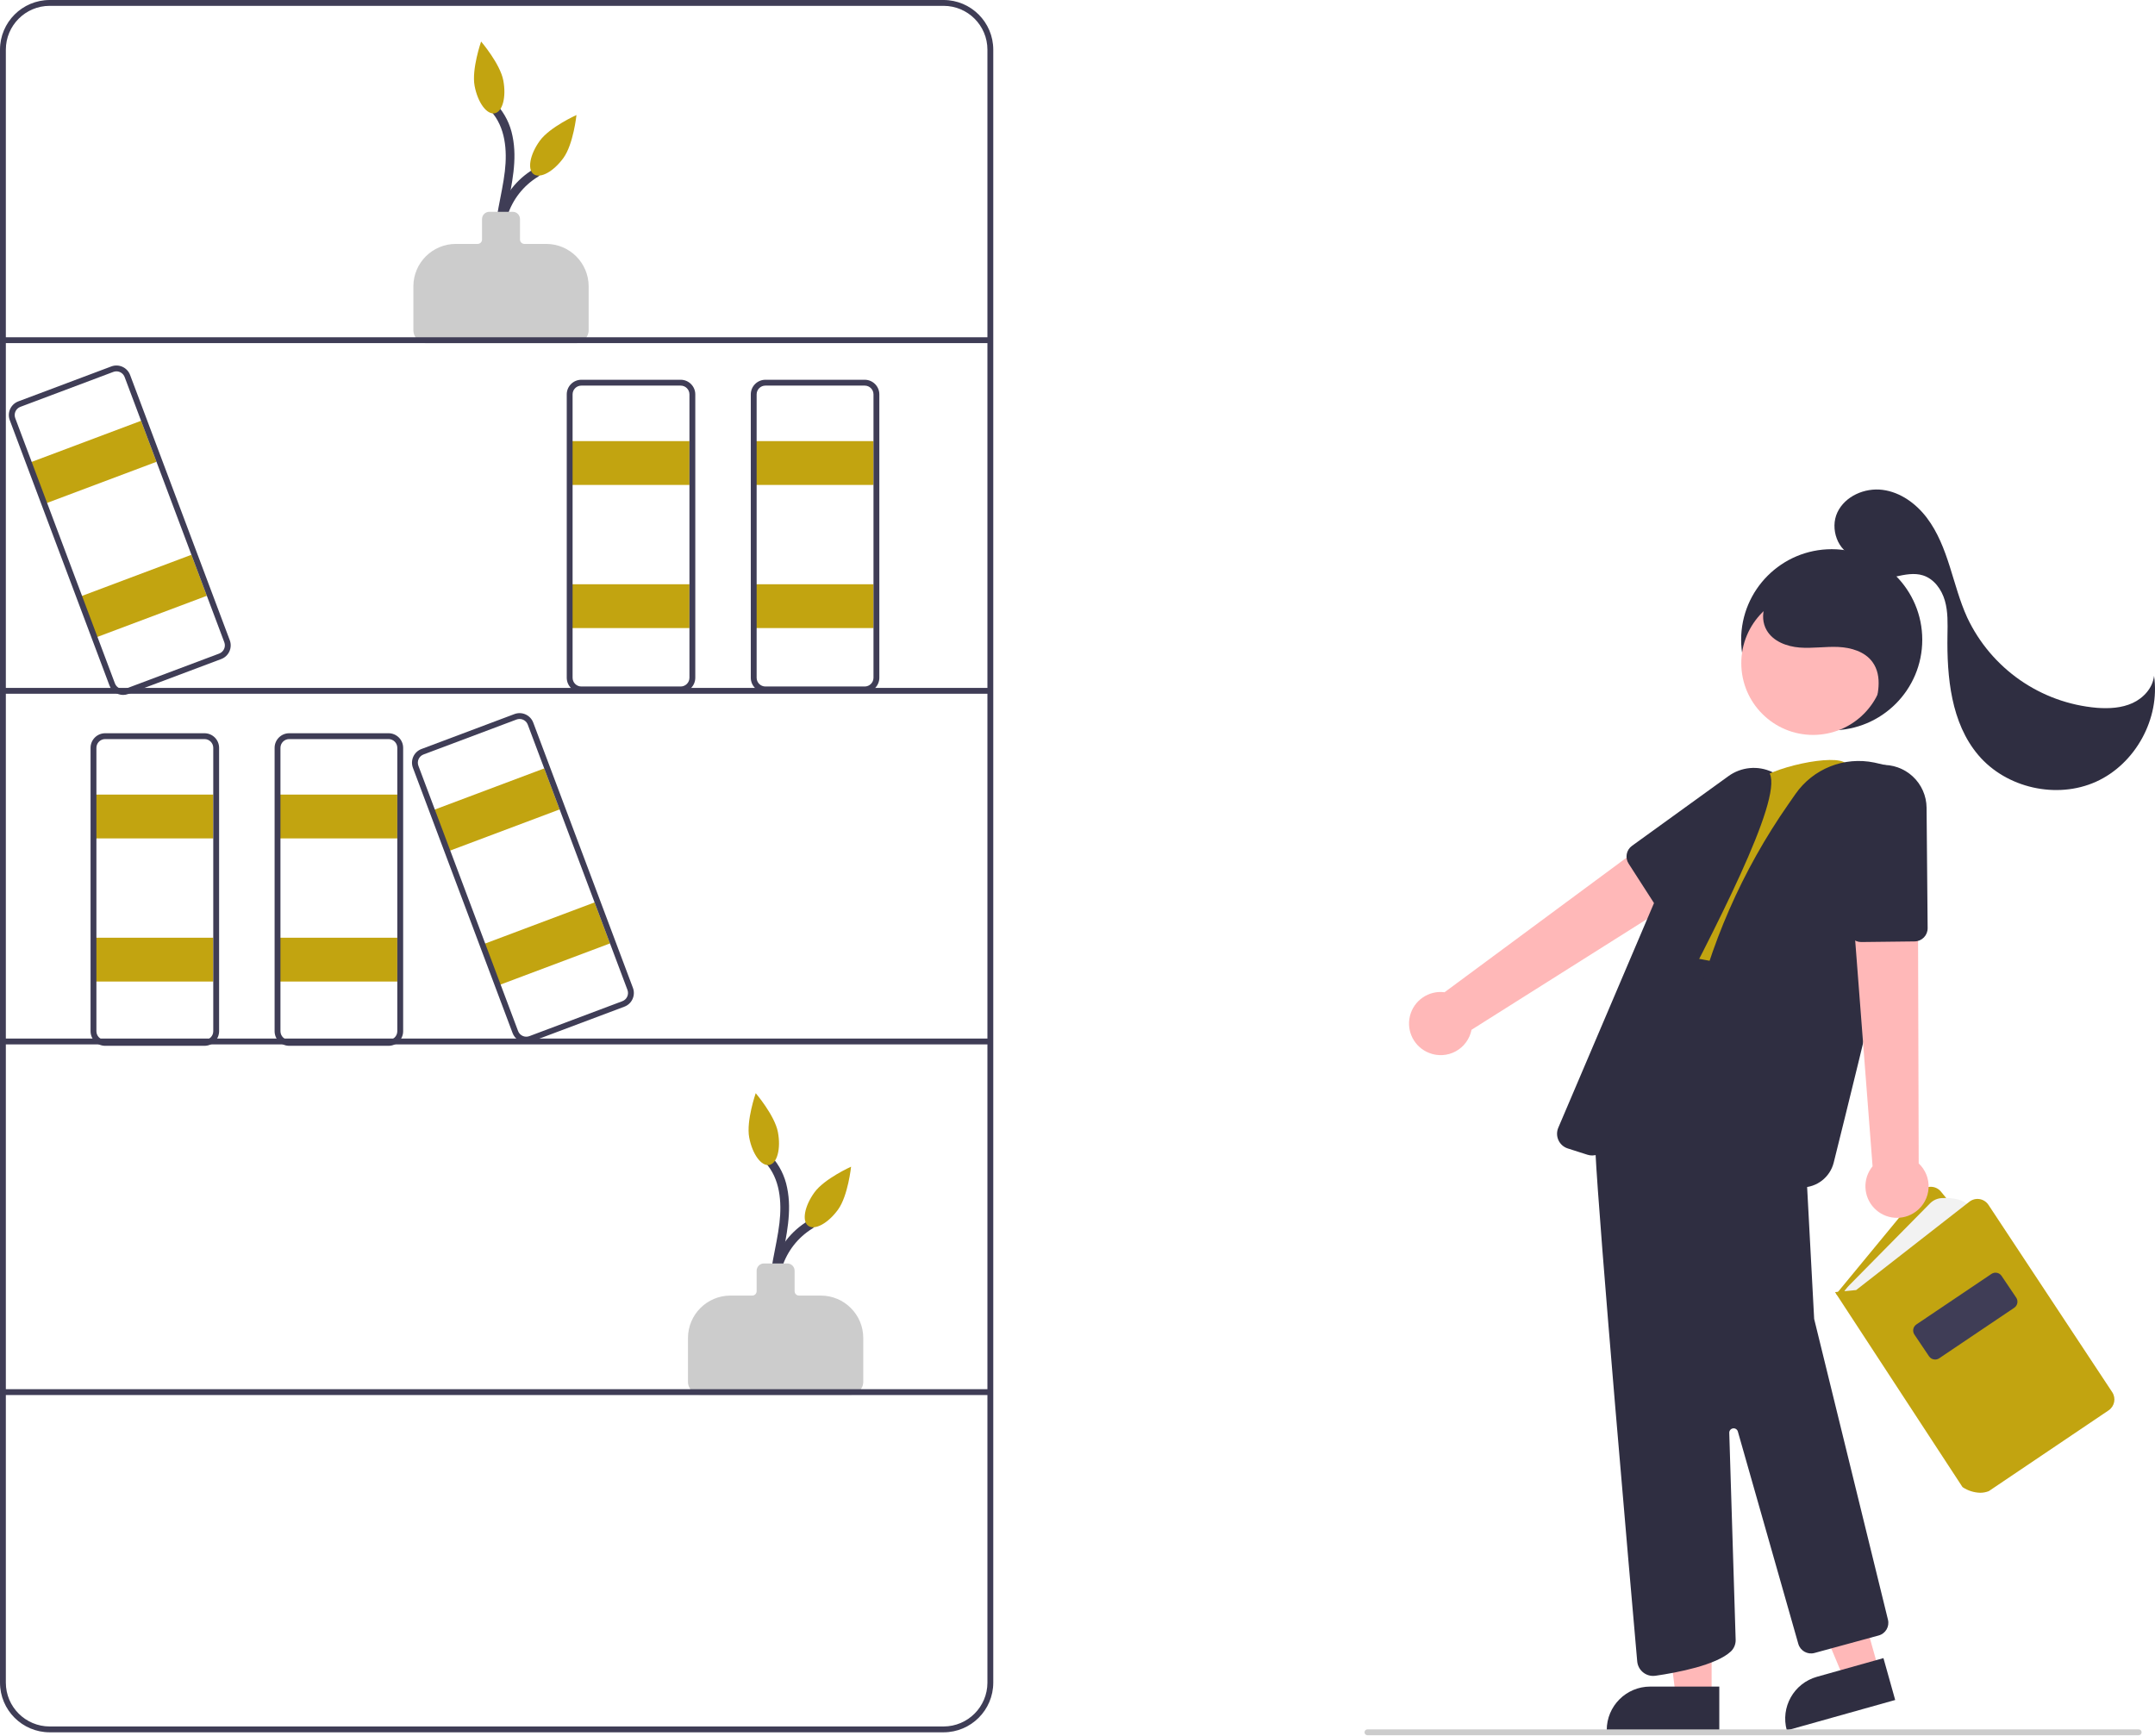
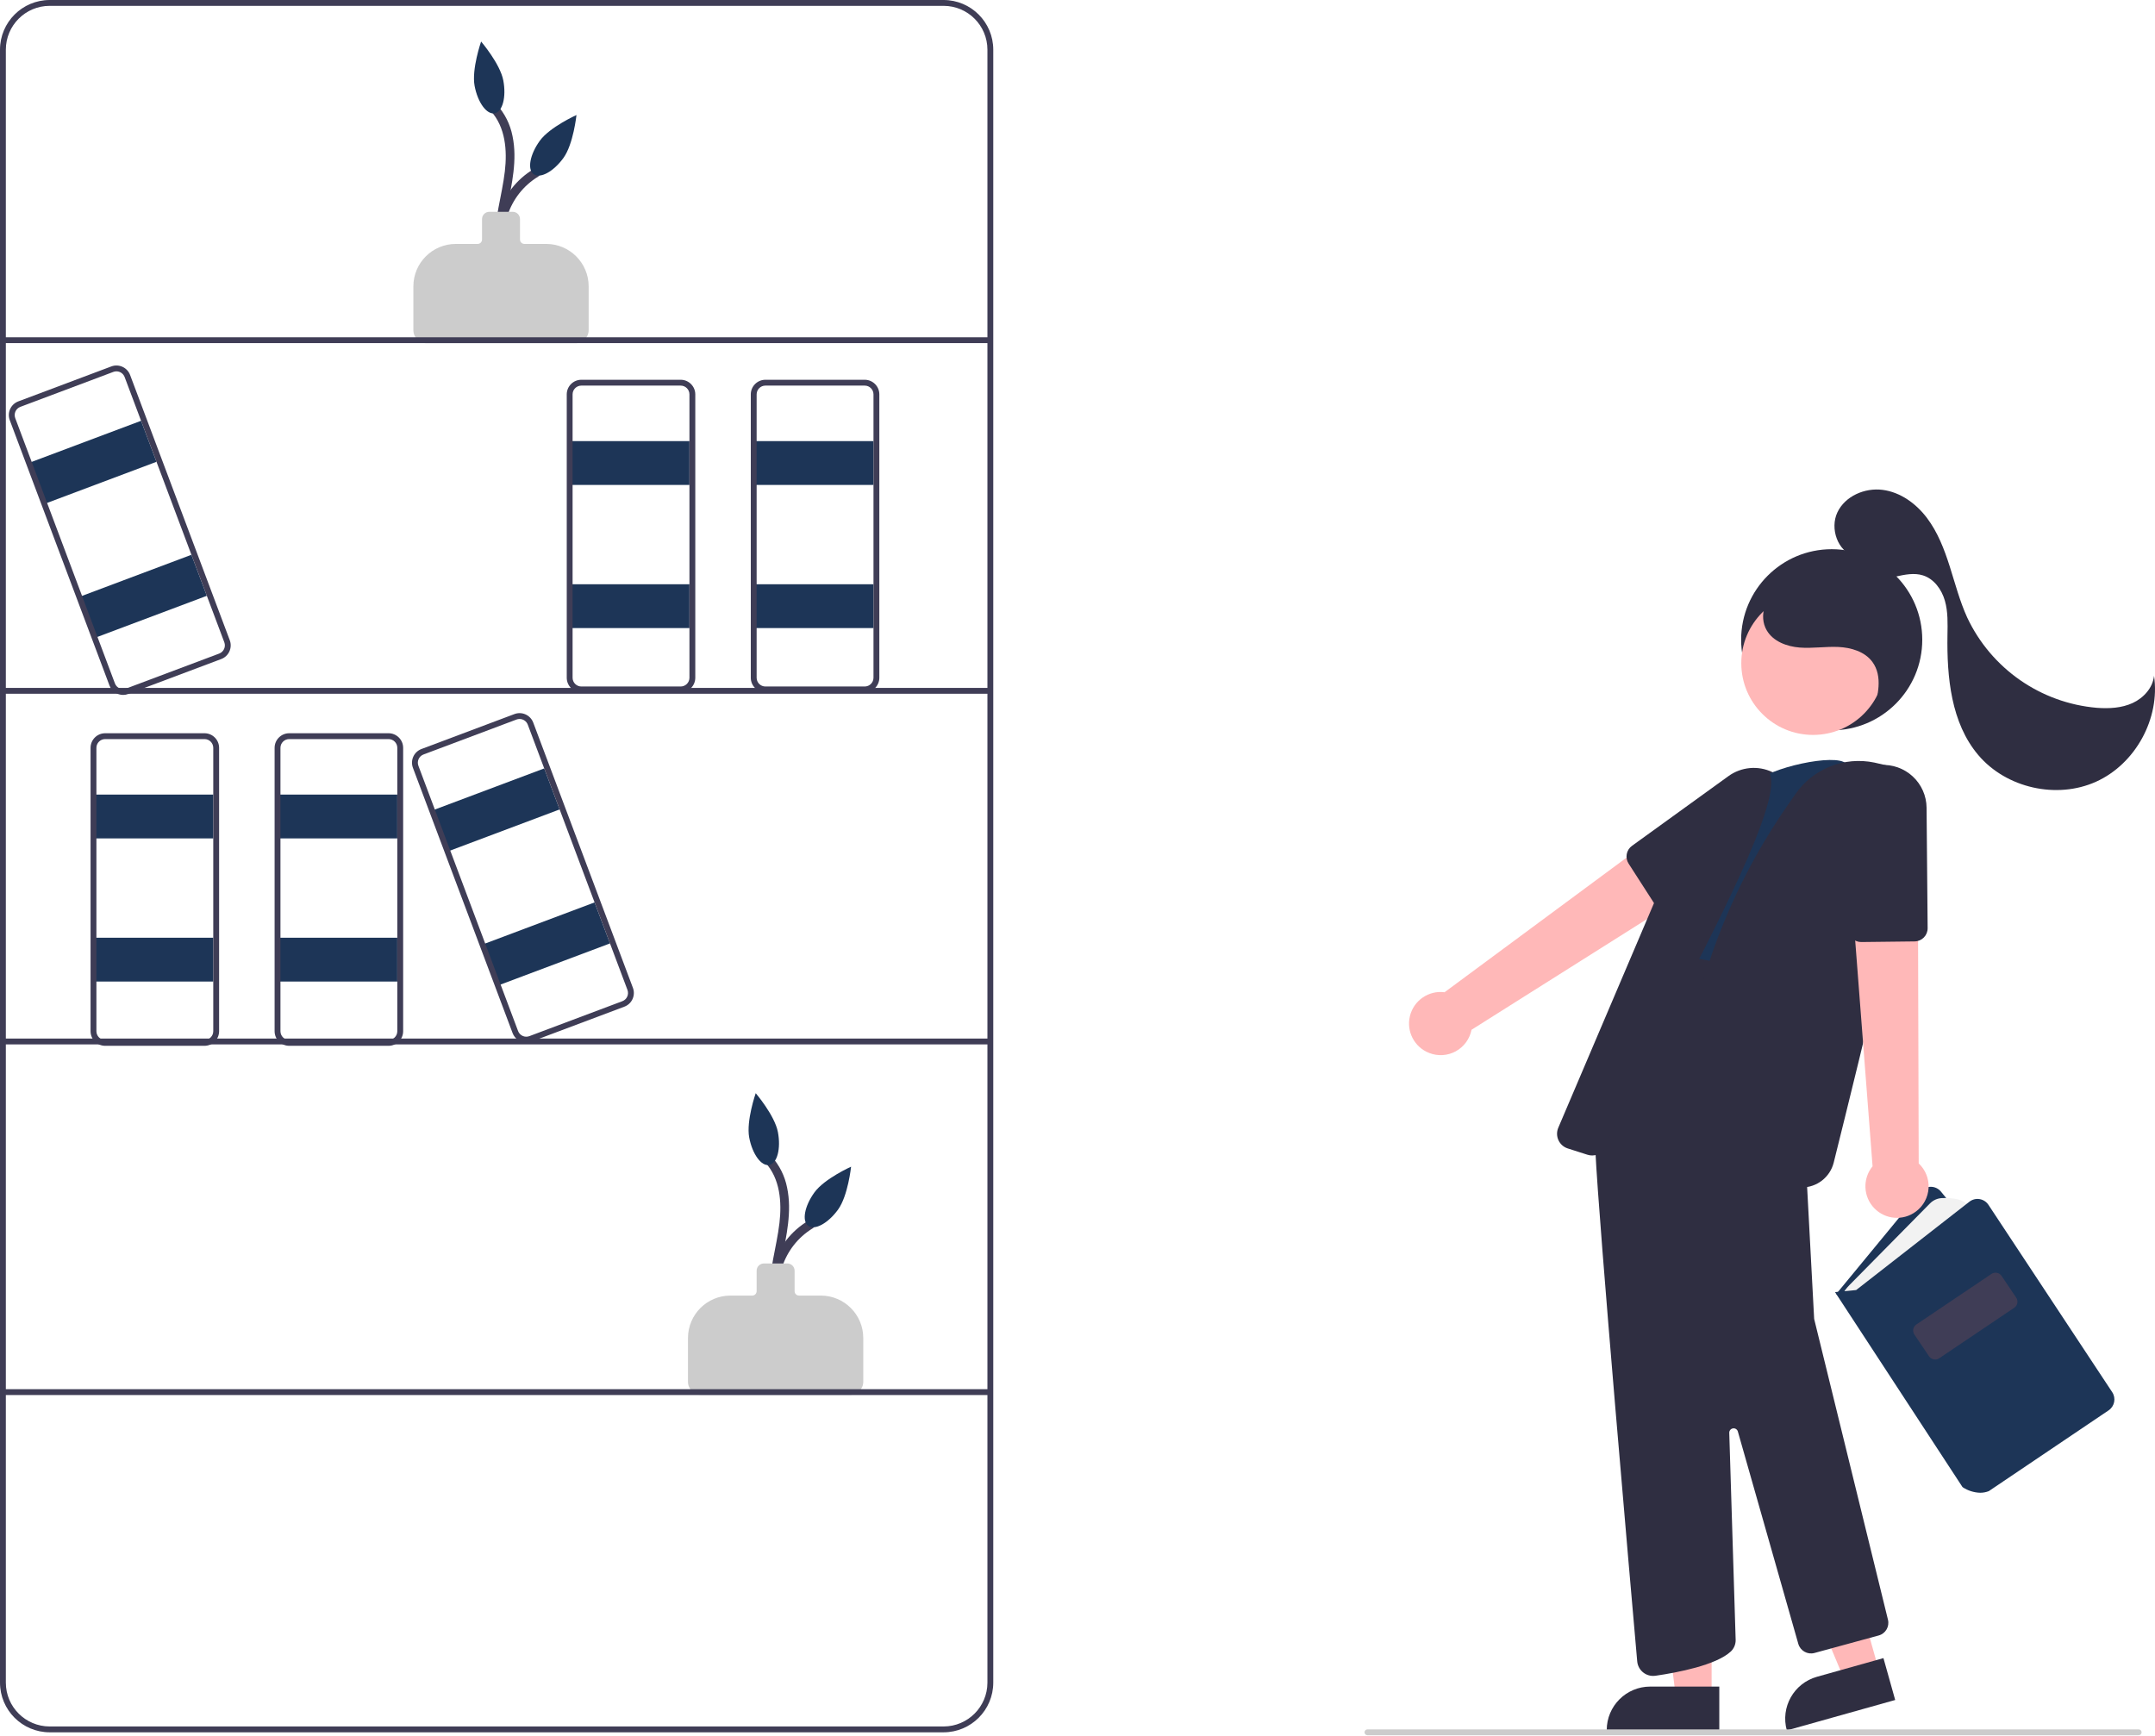
<svg xmlns="http://www.w3.org/2000/svg" data-name="Layer 1" width="737.666" height="594" viewBox="0 0 737.666 594">
  <path d="M499.593,603.574a24.3,24.3,0,0,1,9.743-30.085c1.647-1.002.141-3.597-1.514-2.59A27.008,27.008,0,0,0,497.003,605.088c.757,1.77,3.342.243,2.59-1.514Z" transform="translate(-231.1672 -153)" fill="#3f3d56" />
  <path d="M500.452,607.609c-4.046-7.168-3.094-15.747-1.639-23.499,1.519-8.092,3.511-16.309,1.788-24.539a22.527,22.527,0,0,0-5.353-10.734c-1.311-1.423-3.428.702-2.121,2.121,5.089,5.527,5.679,13.545,4.853,20.665-.974,8.399-3.733,16.583-3.39,25.117a27.202,27.202,0,0,0,3.272,12.382,1.501,1.501,0,0,0,2.59-1.514Z" transform="translate(-231.1672 -153)" fill="#3f3d56" />
  <path d="M522.167,630.5h-51a4.505,4.505,0,0,1-4.5-4.5V611.02A14.536,14.536,0,0,1,481.187,596.5h7.48a1.502,1.502,0,0,0,1.5-1.5v-7a2.503,2.503,0,0,1,2.5-2.5h8a2.503,2.503,0,0,1,2.5,2.5v7a1.502,1.502,0,0,0,1.5,1.5h7.48a14.536,14.536,0,0,1,14.52,14.52V626A4.505,4.505,0,0,1,522.167,630.5Z" transform="translate(-231.1672 -153)" fill="#ccc" />
-   <path d="M497.451,540.54c1.074,5.699-.256,10.733-2.969,11.244s-5.784-3.694-6.858-9.393,2.229-15.175,2.229-15.175S496.377,534.841,497.451,540.54Z" transform="translate(-231.1672 -153)" fill="#c2a410" />
-   <path d="M518.045,567.052c-3.4,4.697-7.97,7.193-10.207,5.573s-1.294-6.74,2.107-11.437,12.553-8.814,12.553-8.814S521.445,562.355,518.045,567.052Z" transform="translate(-231.1672 -153)" fill="#c2a410" />
+   <path d="M497.451,540.54c1.074,5.699-.256,10.733-2.969,11.244s-5.784-3.694-6.858-9.393,2.229-15.175,2.229-15.175S496.377,534.841,497.451,540.54Z" transform="translate(-231.1672 -153)" fill="#1d3557" />
+   <path d="M518.045,567.052c-3.4,4.697-7.97,7.193-10.207,5.573s-1.294-6.74,2.107-11.437,12.553-8.814,12.553-8.814S521.445,562.355,518.045,567.052Z" transform="translate(-231.1672 -153)" fill="#1d3557" />
  <path d="M405.593,243.574a24.3,24.3,0,0,1,9.743-30.085c1.647-1.002.141-3.597-1.514-2.59A27.008,27.008,0,0,0,403.003,245.088c.757,1.77,3.342.243,2.59-1.514Z" transform="translate(-231.1672 -153)" fill="#3f3d56" />
  <path d="M406.452,247.609c-4.046-7.168-3.094-15.747-1.639-23.499,1.519-8.092,3.511-16.309,1.788-24.539a22.527,22.527,0,0,0-5.353-10.734c-1.311-1.423-3.428.702-2.121,2.121,5.089,5.527,5.679,13.545,4.853,20.665-.974,8.399-3.733,16.583-3.39,25.117a27.202,27.202,0,0,0,3.272,12.382,1.501,1.501,0,0,0,2.59-1.514Z" transform="translate(-231.1672 -153)" fill="#3f3d56" />
  <path d="M428.167,270.5h-51a4.505,4.505,0,0,1-4.5-4.5V251.02A14.536,14.536,0,0,1,387.187,236.5h7.48a1.502,1.502,0,0,0,1.5-1.5v-7a2.503,2.503,0,0,1,2.5-2.5h8a2.503,2.503,0,0,1,2.5,2.5v7a1.502,1.502,0,0,0,1.5,1.5h7.48a14.536,14.536,0,0,1,14.52,14.52V266A4.505,4.505,0,0,1,428.167,270.5Z" transform="translate(-231.1672 -153)" fill="#ccc" />
-   <path d="M403.451,180.54c1.074,5.699-.256,10.733-2.969,11.244s-5.784-3.694-6.858-9.393,2.229-15.175,2.229-15.175S402.377,174.841,403.451,180.54Z" transform="translate(-231.1672 -153)" fill="#c2a410" />
-   <path d="M424.045,207.052c-3.4,4.697-7.97,7.193-10.207,5.573s-1.294-6.74,2.107-11.437,12.553-8.814,12.553-8.814S427.445,202.355,424.045,207.052Z" transform="translate(-231.1672 -153)" fill="#c2a410" />
-   <rect x="32" y="272" width="41" height="15" fill="#c2a410" />
-   <rect x="32" y="321" width="41" height="15" fill="#c2a410" />
+   <path d="M403.451,180.54c1.074,5.699-.256,10.733-2.969,11.244s-5.784-3.694-6.858-9.393,2.229-15.175,2.229-15.175S402.377,174.841,403.451,180.54Z" transform="translate(-231.1672 -153)" fill="#1d3557" />
+   <path d="M424.045,207.052c-3.4,4.697-7.97,7.193-10.207,5.573s-1.294-6.74,2.107-11.437,12.553-8.814,12.553-8.814S427.445,202.355,424.045,207.052Z" transform="translate(-231.1672 -153)" fill="#1d3557" />
+   <rect x="32" y="272" width="41" height="15" fill="#1d3557" />
+   <rect x="32" y="321" width="41" height="15" fill="#1d3557" />
  <path d="M554.167,746h-306a17.019,17.019,0,0,1-17-17V170a17.019,17.019,0,0,1,17-17h306a17.019,17.019,0,0,1,17,17V729A17.019,17.019,0,0,1,554.167,746Zm-306-591a15.017,15.017,0,0,0-15,15V729a15.017,15.017,0,0,0,15,15h306a15.017,15.017,0,0,0,15-15V170a15.017,15.017,0,0,0-15-15Z" transform="translate(-231.1672 -153)" fill="#3f3d56" />
  <rect x="1" y="115.453" width="338" height="2" fill="#3f3d56" />
  <rect x="1" y="235.484" width="338" height="2" fill="#3f3d56" />
  <rect x="1" y="355.516" width="338" height="2" fill="#3f3d56" />
  <rect x="1" y="475.547" width="338" height="2" fill="#3f3d56" />
  <path d="M301.167,511h-34a5.006,5.006,0,0,1-5-5V409a5.006,5.006,0,0,1,5-5h34a5.006,5.006,0,0,1,5,5v97A5.006,5.006,0,0,1,301.167,511Zm-34-105a3.003,3.003,0,0,0-3,3v97a3.003,3.003,0,0,0,3,3h34a3.003,3.003,0,0,0,3-3V409a3.003,3.003,0,0,0-3-3Z" transform="translate(-231.1672 -153)" fill="#3f3d56" />
-   <rect x="95" y="272" width="41" height="15" fill="#c2a410" />
-   <rect x="95" y="321" width="41" height="15" fill="#c2a410" />
+   <rect x="95" y="272" width="41" height="15" fill="#1d3557" />
+   <rect x="95" y="321" width="41" height="15" fill="#1d3557" />
  <path d="M364.167,511h-34a5.006,5.006,0,0,1-5-5V409a5.006,5.006,0,0,1,5-5h34a5.006,5.006,0,0,1,5,5v97A5.006,5.006,0,0,1,364.167,511Zm-34-105a3.003,3.003,0,0,0-3,3v97a3.003,3.003,0,0,0,3,3h34a3.003,3.003,0,0,0,3-3V409a3.003,3.003,0,0,0-3-3Z" transform="translate(-231.1672 -153)" fill="#3f3d56" />
-   <rect x="195" y="151" width="41" height="15" fill="#c2a410" />
-   <rect x="195" y="200" width="41" height="15" fill="#c2a410" />
+   <rect x="195" y="151" width="41" height="15" fill="#1d3557" />
+   <rect x="195" y="200" width="41" height="15" fill="#1d3557" />
  <path d="M464.167,390h-34a5.006,5.006,0,0,1-5-5V288a5.006,5.006,0,0,1,5-5h34a5.006,5.006,0,0,1,5,5v97A5.006,5.006,0,0,1,464.167,390Zm-34-105a3.003,3.003,0,0,0-3,3v97a3.003,3.003,0,0,0,3,3h34a3.003,3.003,0,0,0,3-3V288a3.003,3.003,0,0,0-3-3Z" transform="translate(-231.1672 -153)" fill="#3f3d56" />
-   <rect x="258" y="151" width="41" height="15" fill="#c2a410" />
-   <rect x="258" y="200" width="41" height="15" fill="#c2a410" />
+   <rect x="258" y="151" width="41" height="15" fill="#1d3557" />
+   <rect x="258" y="200" width="41" height="15" fill="#1d3557" />
  <path d="M527.167,390h-34a5.006,5.006,0,0,1-5-5V288a5.006,5.006,0,0,1,5-5h34a5.006,5.006,0,0,1,5,5v97A5.006,5.006,0,0,1,527.167,390Zm-34-105a3.003,3.003,0,0,0-3,3v97a3.003,3.003,0,0,0,3,3h34a3.003,3.003,0,0,0,3-3V288a3.003,3.003,0,0,0-3-3Z" transform="translate(-231.1672 -153)" fill="#3f3d56" />
-   <rect x="380.405" y="422.774" width="41" height="15" transform="translate(-356.897 15.51816) rotate(-20.59468)" fill="#c2a410" />
-   <rect x="397.641" y="468.642" width="41" height="15" transform="translate(-371.9299 24.51236) rotate(-20.59468)" fill="#c2a410" />
+   <rect x="380.405" y="422.774" width="41" height="15" transform="translate(-356.897 15.51816) rotate(-20.59468)" fill="#1d3557" />
+   <rect x="397.641" y="468.642" width="41" height="15" transform="translate(-371.9299 24.51236) rotate(-20.59468)" fill="#1d3557" />
  <path d="M411.311,509.883a5.009,5.009,0,0,1-4.678-3.244L372.513,415.838a5.006,5.006,0,0,1,2.922-6.439l31.827-11.959a4.999,4.999,0,0,1,6.439,2.922l34.12,90.801a5.006,5.006,0,0,1-2.922,6.439h-0l-31.827,11.959A4.996,4.996,0,0,1,411.311,509.883Zm-2.289-110.765a3.006,3.006,0,0,0-1.057.193L376.138,411.271a3.004,3.004,0,0,0-1.753,3.864l34.12,90.801a3,3,0,0,0,3.864,1.753L444.196,495.729a3.004,3.004,0,0,0,1.753-3.864l-34.12-90.801a3.006,3.006,0,0,0-2.807-1.946Z" transform="translate(-231.1672 -153)" fill="#3f3d56" />
-   <rect x="242.405" y="303.774" width="41" height="15" transform="translate(-323.8574 -40.62902) rotate(-20.59468)" fill="#c2a410" />
-   <rect x="259.641" y="349.642" width="41" height="15" transform="translate(-338.8904 -31.63483) rotate(-20.59468)" fill="#c2a410" />
+   <rect x="242.405" y="303.774" width="41" height="15" transform="translate(-323.8574 -40.62902) rotate(-20.59468)" fill="#1d3557" />
+   <rect x="259.641" y="349.642" width="41" height="15" transform="translate(-338.8904 -31.63483) rotate(-20.59468)" fill="#1d3557" />
  <path d="M273.311,390.883a5.009,5.009,0,0,1-4.678-3.244L234.513,296.838a5.006,5.006,0,0,1,2.922-6.439l31.827-11.959a4.999,4.999,0,0,1,6.439,2.922l34.12,90.801a5.006,5.006,0,0,1-2.922,6.439h-0l-31.827,11.959A4.996,4.996,0,0,1,273.311,390.883Zm-2.289-110.765a3.006,3.006,0,0,0-1.057.193L238.138,292.271a3.004,3.004,0,0,0-1.753,3.864l34.12,90.801a3,3,0,0,0,3.864,1.753L306.196,376.729a3.004,3.004,0,0,0,1.753-3.864l-34.12-90.801a3.006,3.006,0,0,0-2.807-1.946Z" transform="translate(-231.1672 -153)" fill="#3f3d56" />
  <circle cx="627" cy="219" r="31" fill="#2f2e41" />
  <path d="M720.448,513.471a10.743,10.743,0,0,0,14.424-7.956l85.237-53.778-15.514-17.467-78.943,58.391a10.801,10.801,0,0,0-5.203,20.811Z" transform="translate(-231.1672 -153)" fill="#ffb8b8" />
  <path d="M802.313,466.034a4.504,4.504,0,0,1-3.793-2.063l-9.871-15.339a4.501,4.501,0,0,1,1.148-6.082l33.03-23.873a14.789,14.789,0,1,1,16.63,24.445l-34.729,22.205A4.466,4.466,0,0,1,802.313,466.034Z" transform="translate(-231.1672 -153)" fill="#2f2e41" />
  <polygon points="585.894 580.85 573.635 580.849 567.802 533.561 585.897 533.562 585.894 580.85" fill="#ffb8b8" />
  <path d="M564.877,577.346h23.644a0,0,0,0,1,0,0v14.887a0,0,0,0,1,0,0H549.991a0,0,0,0,1,0,0v0A14.887,14.887,0,0,1,564.877,577.346Z" fill="#2f2e41" />
  <polygon points="643.128 571.684 631.324 574.998 612.926 531.047 630.347 526.156 643.128 571.684" fill="#ffb8b8" />
  <path d="M854.962,725.532h23.644a0,0,0,0,1,0,0v14.887a0,0,0,0,1,0,0H840.076a0,0,0,0,1,0,0v0A14.887,14.887,0,0,1,854.962,725.532Z" transform="translate(-397.2878 106.5326) rotate(-15.68037)" fill="#2f2e41" />
-   <path d="M907.327,652.113l-47.596-56.171,28.881-35.044a4.5,4.5,0,0,1,6.961.021l43.702,53.634Z" transform="translate(-231.1672 -153)" fill="#c2a410" />
+   <path d="M907.327,652.113l-47.596-56.171,28.881-35.044a4.5,4.5,0,0,1,6.961.021l43.702,53.634Z" transform="translate(-231.1672 -153)" fill="#1d3557" />
  <path d="M861.651,596.36h0a15.942,15.942,0,0,1,2.586-3.453l27.567-27.948a6.134,6.134,0,0,1,4.076-1.83c3.15-.149,8.316.17,9.756,3.625l-37.218,30.451Z" transform="translate(-231.1672 -153)" fill="#f2f2f2" />
-   <path d="M908.981,663.999a11.431,11.431,0,0,1-5.958-1.887l-.132-.136-43.592-66.669,7.233-.699,38.767-30.238a4.5,4.5,0,0,1,6.522,1.067l42.376,64.138a4.513,4.513,0,0,1-1.238,6.211l-41.006,27.65A7.949,7.949,0,0,1,908.981,663.999Z" transform="translate(-231.1672 -153)" fill="#c2a410" />
+   <path d="M908.981,663.999a11.431,11.431,0,0,1-5.958-1.887l-.132-.136-43.592-66.669,7.233-.699,38.767-30.238a4.5,4.5,0,0,1,6.522,1.067l42.376,64.138a4.513,4.513,0,0,1-1.238,6.211l-41.006,27.65A7.949,7.949,0,0,1,908.981,663.999Z" transform="translate(-231.1672 -153)" fill="#1d3557" />
  <path d="M893.564,618.394a2.499,2.499,0,0,1-2.077-1.103l-5.008-7.438a2.504,2.504,0,0,1,.678-3.471l25.691-17.296a2.505,2.505,0,0,1,3.47.678l5.008,7.438a2.504,2.504,0,0,1-.678,3.471l-25.691,17.296A2.491,2.491,0,0,1,893.564,618.394Z" transform="translate(-231.1672 -153)" fill="#3f3d56" />
  <path d="M797.029,726.698a5.479,5.479,0,0,1-5.439-5.004c-2.182-24.785-13.127-149.7-14.328-174.927-1.334-28.029,21.993-72.371,22.229-72.815l.161-.305,11.53,1.44v1.341l10.974,1.291,21.238,2.056,6.08,74.318,2.688,50.402L877.423,707.439a4.476,4.476,0,0,1-3.186,5.414l-21.983,5.995a4.519,4.519,0,0,1-5.512-3.109l-20.698-72.707a1.5,1.5,0,0,0-2.942.457l2.189,70.896a5.343,5.343,0,0,1-1.617,3.912c-5.039,4.732-18.354,7.259-25.841,8.344A5.579,5.579,0,0,1,797.029,726.698Z" transform="translate(-231.1672 -153)" fill="#2f2e41" />
-   <path d="M863.086,414.392c-3.488-3.636-26.473,1.361-31.576,6.718l-34.936,57.106,57.778,10.749L867.117,416.408Z" transform="translate(-231.1672 -153)" fill="#c2a410" />
+   <path d="M863.086,414.392c-3.488-3.636-26.473,1.361-31.576,6.718l-34.936,57.106,57.778,10.749L867.117,416.408Z" transform="translate(-231.1672 -153)" fill="#1d3557" />
  <path d="M847.942,559.479a11.248,11.248,0,0,1-3.657-.609c-3.357-1.151-7.471-2.356-12.228-3.579-20.834-5.357-28.189-22.51-21.862-50.98l.16-.723A210.734,210.734,0,0,1,843.311,428.325l2.45-3.52a26.398,26.398,0,0,1,27.045-10.756c9.374,1.934,14.407,4.735,14.96,8.328,1.085,7.05-19.854,92.27-28.907,128.582a11.235,11.235,0,0,1-10.918,8.52Z" transform="translate(-231.1672 -153)" fill="#2f2e41" />
  <path d="M776.171,548.539a5.283,5.283,0,0,1-1.605-.25l-6.753-2.16a5.269,5.269,0,0,1-3.24-7.082L800.404,454.943a78.693,78.693,0,0,1,34.124-37.827h0a1.841,1.841,0,0,1,1.461-.137,1.657,1.657,0,0,1,1.005.892c4.214,9.271-18.722,53.144-37.152,88.396-9.437,18.051-17.587,33.641-18.515,38.086a5.263,5.263,0,0,1-5.156,4.187Z" transform="translate(-231.1672 -153)" fill="#2f2e41" />
  <path d="M887.026,567.703a10.743,10.743,0,0,0,.921-16.447l-.285-100.784-23.04,3.866,7.536,97.902A10.801,10.801,0,0,0,887.026,567.703Z" transform="translate(-231.1672 -153)" fill="#ffb8b8" />
  <path d="M868.266,475.477a4.499,4.499,0,0,1-4.489-4.203l-2.68-40.666A14.807,14.807,0,0,1,874.882,414.877a14.79,14.79,0,0,1,15.761,14.626l.364,41.22a4.509,4.509,0,0,1-4.447,4.54l-18.239.214Z" transform="translate(-231.1672 -153)" fill="#2f2e41" />
  <circle cx="620.614" cy="227.016" r="24.561" fill="#ffb8b8" />
  <path d="M872.203,397.202c1.832-5.83,3.514-12.703-.112-17.623-2.612-3.545-7.302-4.917-11.701-5.113s-8.81.549-13.199.2-9.028-2.081-11.258-5.878c-2.891-4.923-.442-11.704,4.206-15.02s10.788-3.778,16.445-3.006a35.477,35.477,0,0,1,19.292,8.63c5.258,4.853,8.685,11.848,8.533,19.002s-4.165,14.278-10.559,17.49" transform="translate(-231.1672 -153)" fill="#2f2e41" />
  <path d="M866.079,343.534c-5.88-1.811-8.592-9.585-5.962-15.147s9.351-8.475,15.454-7.7,11.481,4.69,15.191,9.599,5.947,10.759,7.812,16.622,3.416,11.853,5.963,17.453a54.168,54.168,0,0,0,44.45,30.943c4.129.299,8.414.085,12.177-1.641s6.919-5.205,7.34-9.324c2.142,14.629-6.369,30.176-19.846,36.255s-30.765,2.168-40.313-9.12c-9.331-11.031-10.776-26.606-10.552-41.052.062-3.962.208-7.998-.887-11.806s-3.685-7.429-7.458-8.638c-3.044-.976-6.341-.272-9.462.419s-6.435,1.358-9.457.315-5.455-4.479-4.237-7.435" transform="translate(-231.1672 -153)" fill="#2f2e41" />
  <path d="M963.25,747h-264a1,1,0,1,1,0-2h264a1,1,0,0,1,0,2Z" transform="translate(-231.1672 -153)" fill="#ccc" />
</svg>
